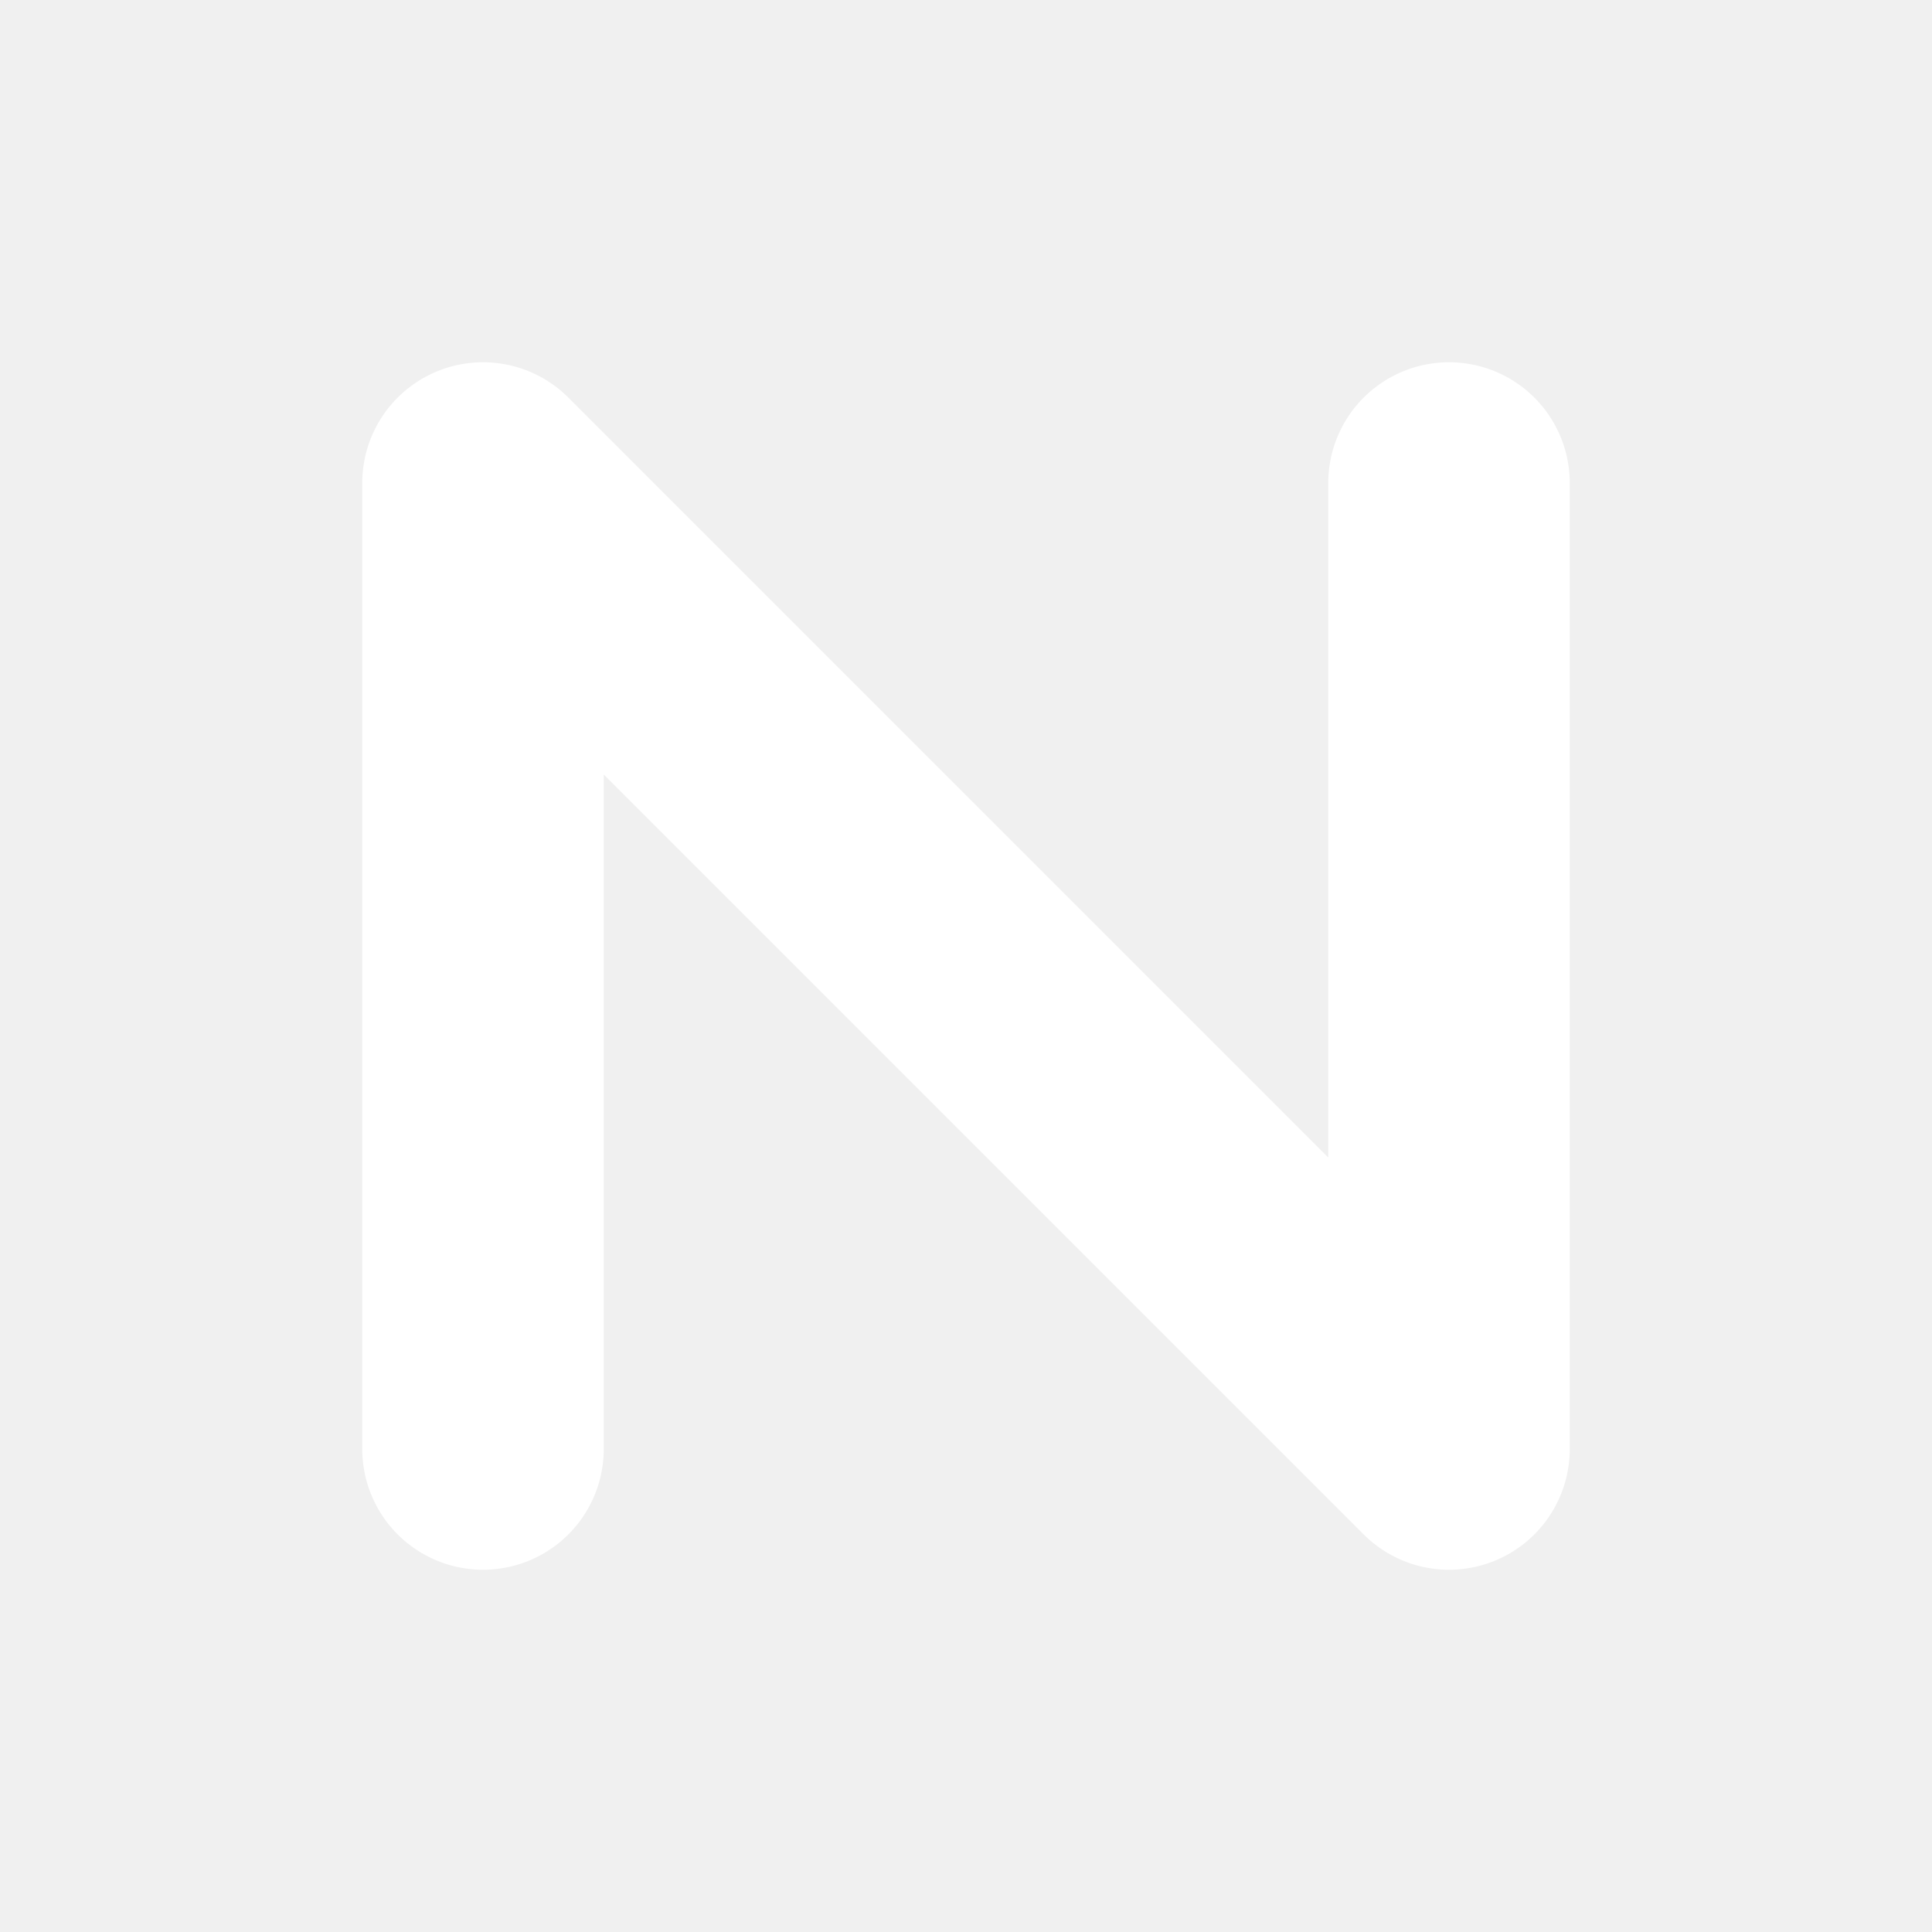
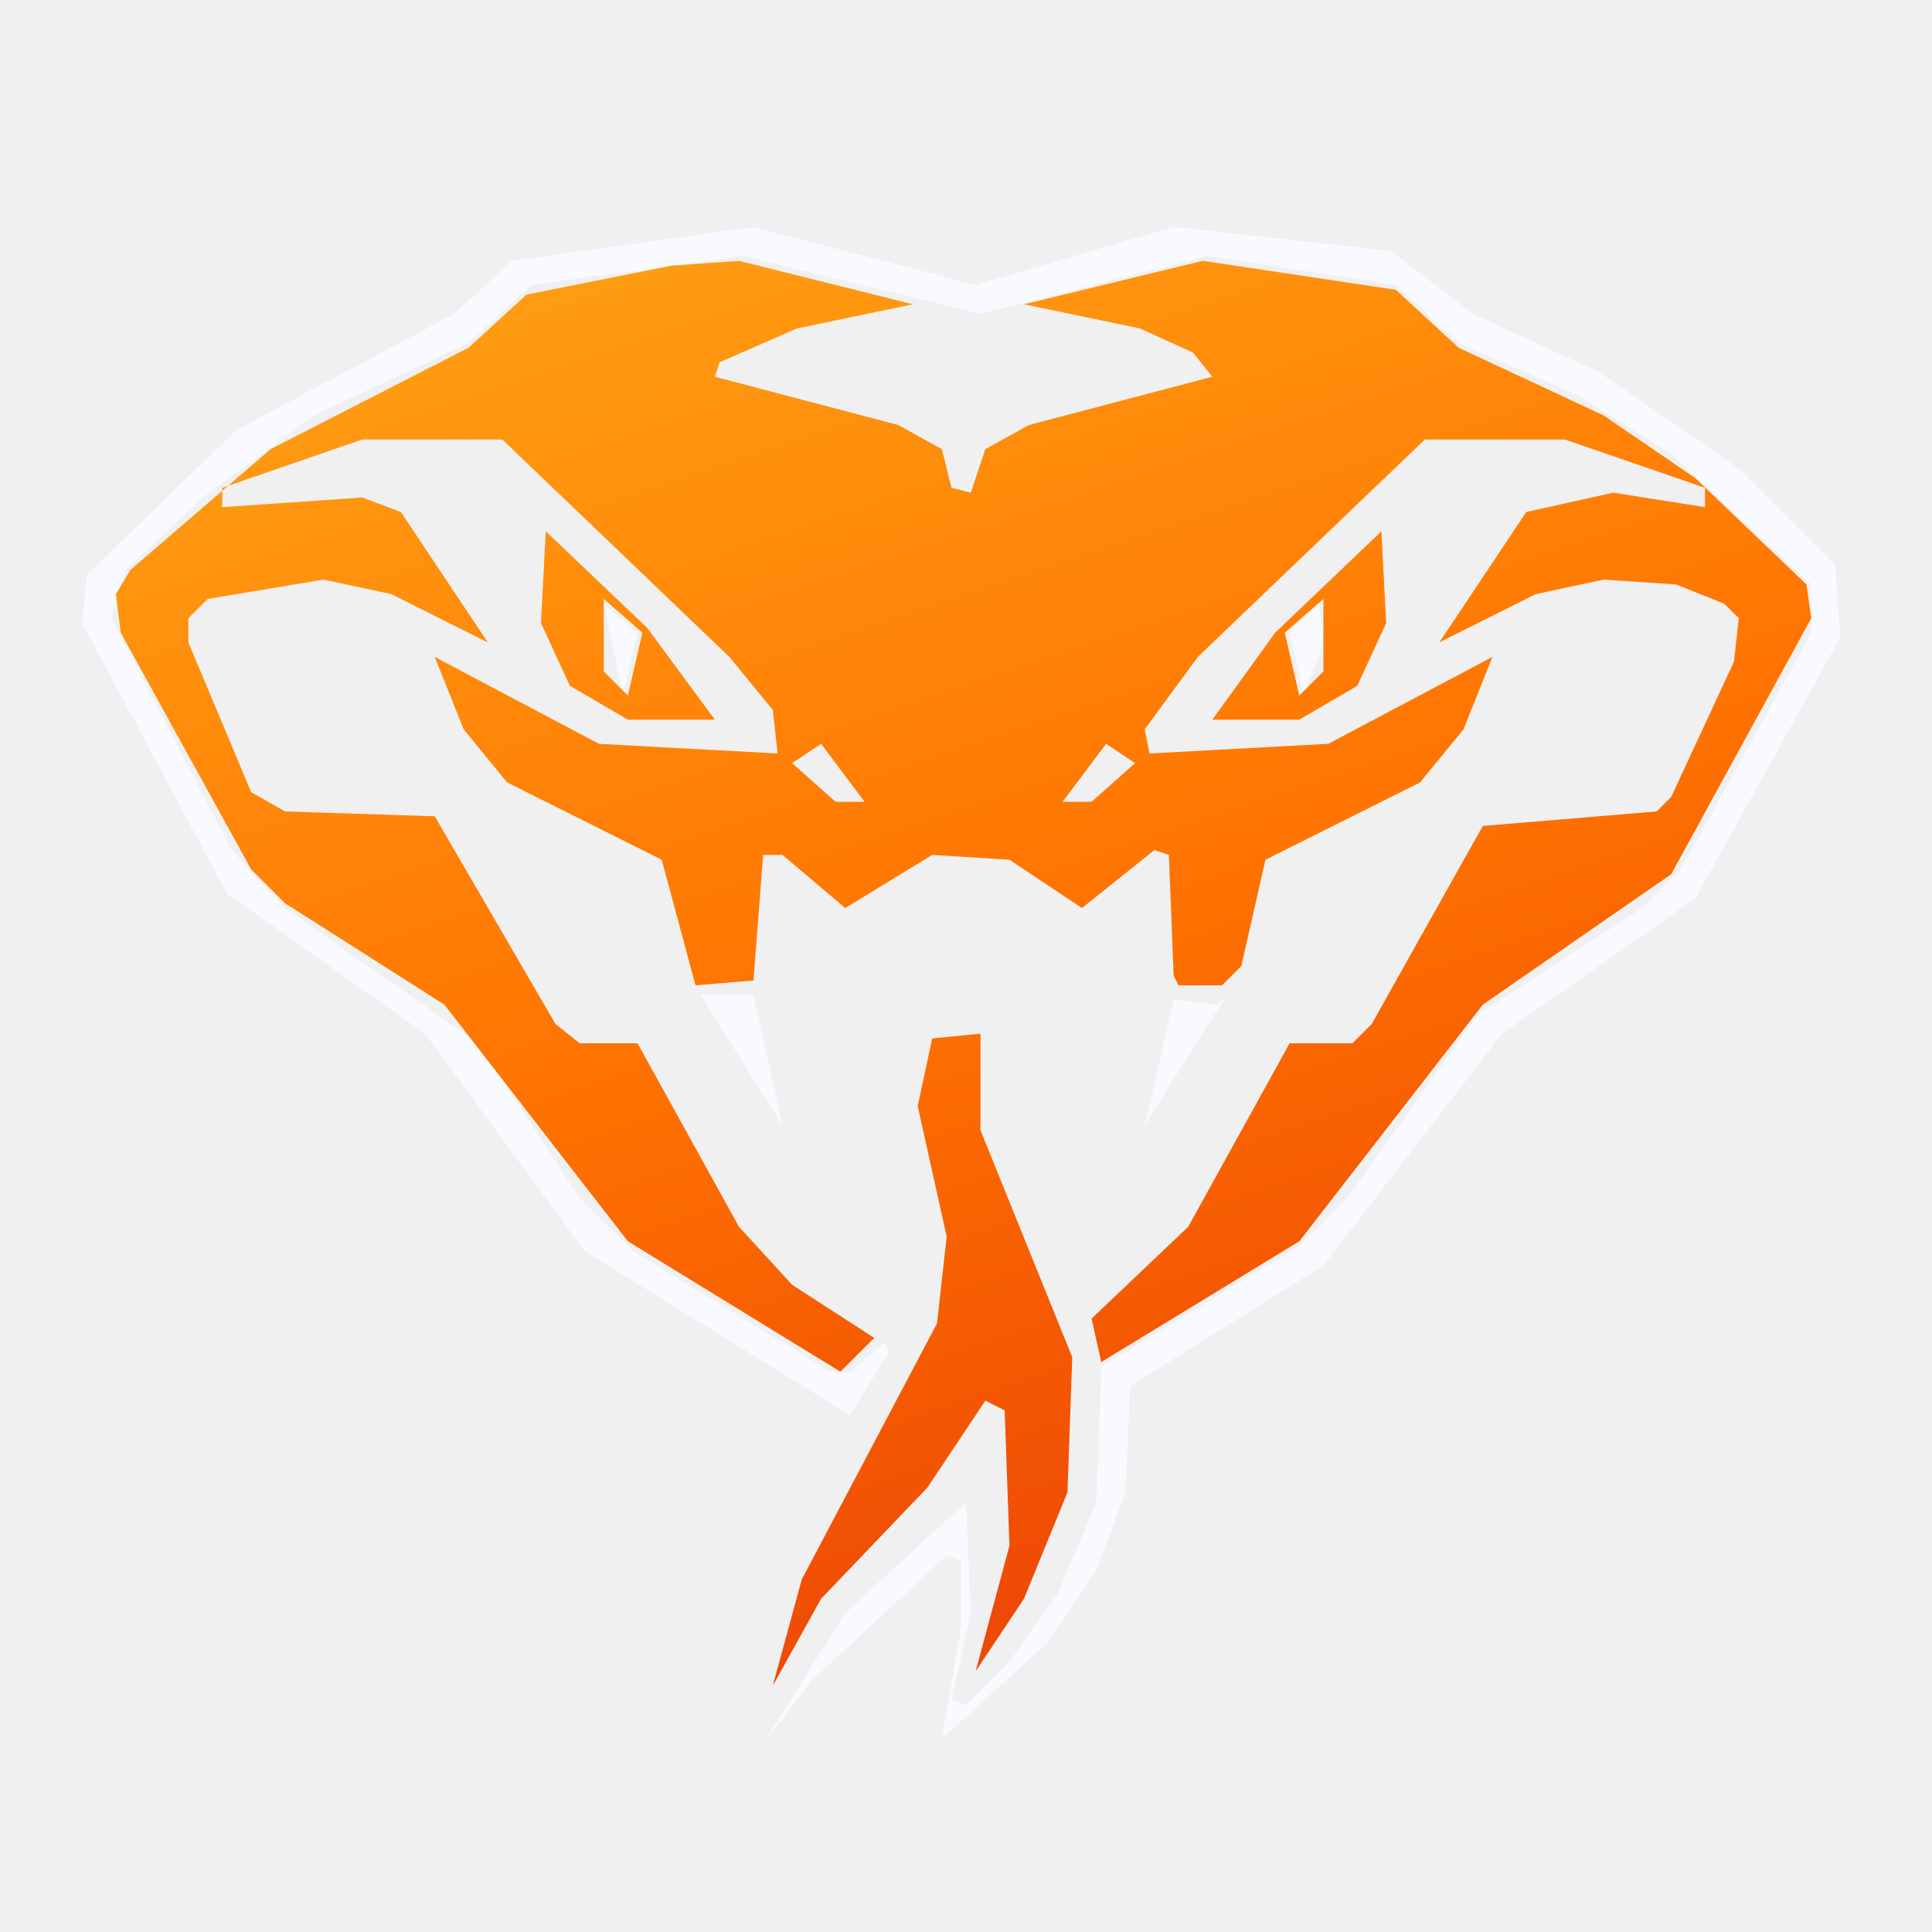
- <svg xmlns="http://www.w3.org/2000/svg" width="16" height="16" viewBox="0 0 16 16">
-   <path d="M4 12V4l8 8V4" fill="none" stroke="#fff" stroke-width="2" stroke-linecap="round" stroke-linejoin="round" />
+ <svg xmlns="http://www.w3.org/2000/svg" viewBox="0 0 400 400" width="512" height="512" role="img" aria-label="NoeEngine fierce orange viper emblem">
+   <defs>
+     <linearGradient id="viper-orange" x1="0" y1="0" x2="0.4" y2="1">
+       <stop stop-color="#ffa516" />
+       <stop offset="0.6" stop-color="#ff7200" />
+       <stop offset="1" stop-color="#ee4a05" />
+     </linearGradient>
+   </defs>
+   <path fill="#f9faff" fill-rule="evenodd" d="M254,206 252,208 243,207 237,233Z M145,206 162,233 156,206Z M125,125 129,144 132,131Z M273,124 267,131 270,144 274,133Z M288,52 243,47 202,59 156,47 106,54 94,65 49,89 18,119 17,129 47,185 88,214 121,259 176,293 184,280 183,278 176,284 172,284 131,259 120,248 99,216 59,188 48,176 23,128 26,118 42,103 65,86 97,71 110,59 154,53 203,65 250,53 289,59 302,71 327,82 346,94 375,121 375,131 348,180 340,188 306,210 279,248 269,258 228,283 227,311 219,330 209,344 200,353 197,352 201,334 200,311 175,334 158,361 168,348 196,322 199,323 199,337 195,360 217,340 227,325 233,309 234,287 274,262 311,214 351,186 381,132 380,117 360,97 331,77 305,65Z" />
+   <path fill="url(#viper-orange)" fill-rule="evenodd" d="M193,215 190,229 196,256 194,274 166,327 160,349 170,331 192,308 204,290 208,292 209,320 202,346 212,331 221,309 222,281 203,234 203,214Z M286,110 264,131 251,149 269,149 281,142 287,129Z M274,124 274,139 269,144 266,131Z M113,110 112,129 118,142 130,149 148,149 134,130Z M125,124 133,131 130,144 125,139Z M27,118 24,123 25,131 52,180 59,187 92,208 130,257 174,284 181,277 164,266 153,254 132,216 120,216 115,212 90,169 59,168 52,164 39,133 39,128 43,124 67,120 81,123 101,133 83,106 75,103 46,105 46,101 75,91 104,91 151,136 160,147 161,156 124,154 90,136 96,151 105,162 137,178 144,204 156,203 158,177 162,177 175,188 193,177 209,178 224,188 239,176 242,177 243,202 244,204 253,204 257,200 262,178 294,162 303,151 309,136 275,154 238,156 237,151 248,136 295,91 324,91 353,101 353,105 334,102 316,106 298,133 318,123 332,120 347,121 357,125 360,128 359,137 346,165 343,168 307,171 284,212 280,216 267,216 246,254 226,273 228,282 269,257 307,208 346,181 375,128 374,121 351,99 332,86 302,72 289,60 249,54 212,63 236,68 247,73 251,78 213,88 204,93 201,102 197,101 195,93 186,88 148,78 149,75 165,68 189,63 153,54 139,55 109,61 97,72 56,93Z M235,158 226,166 220,166 229,154Z M164,158 170,154 179,166 173,166Z" />
</svg>
